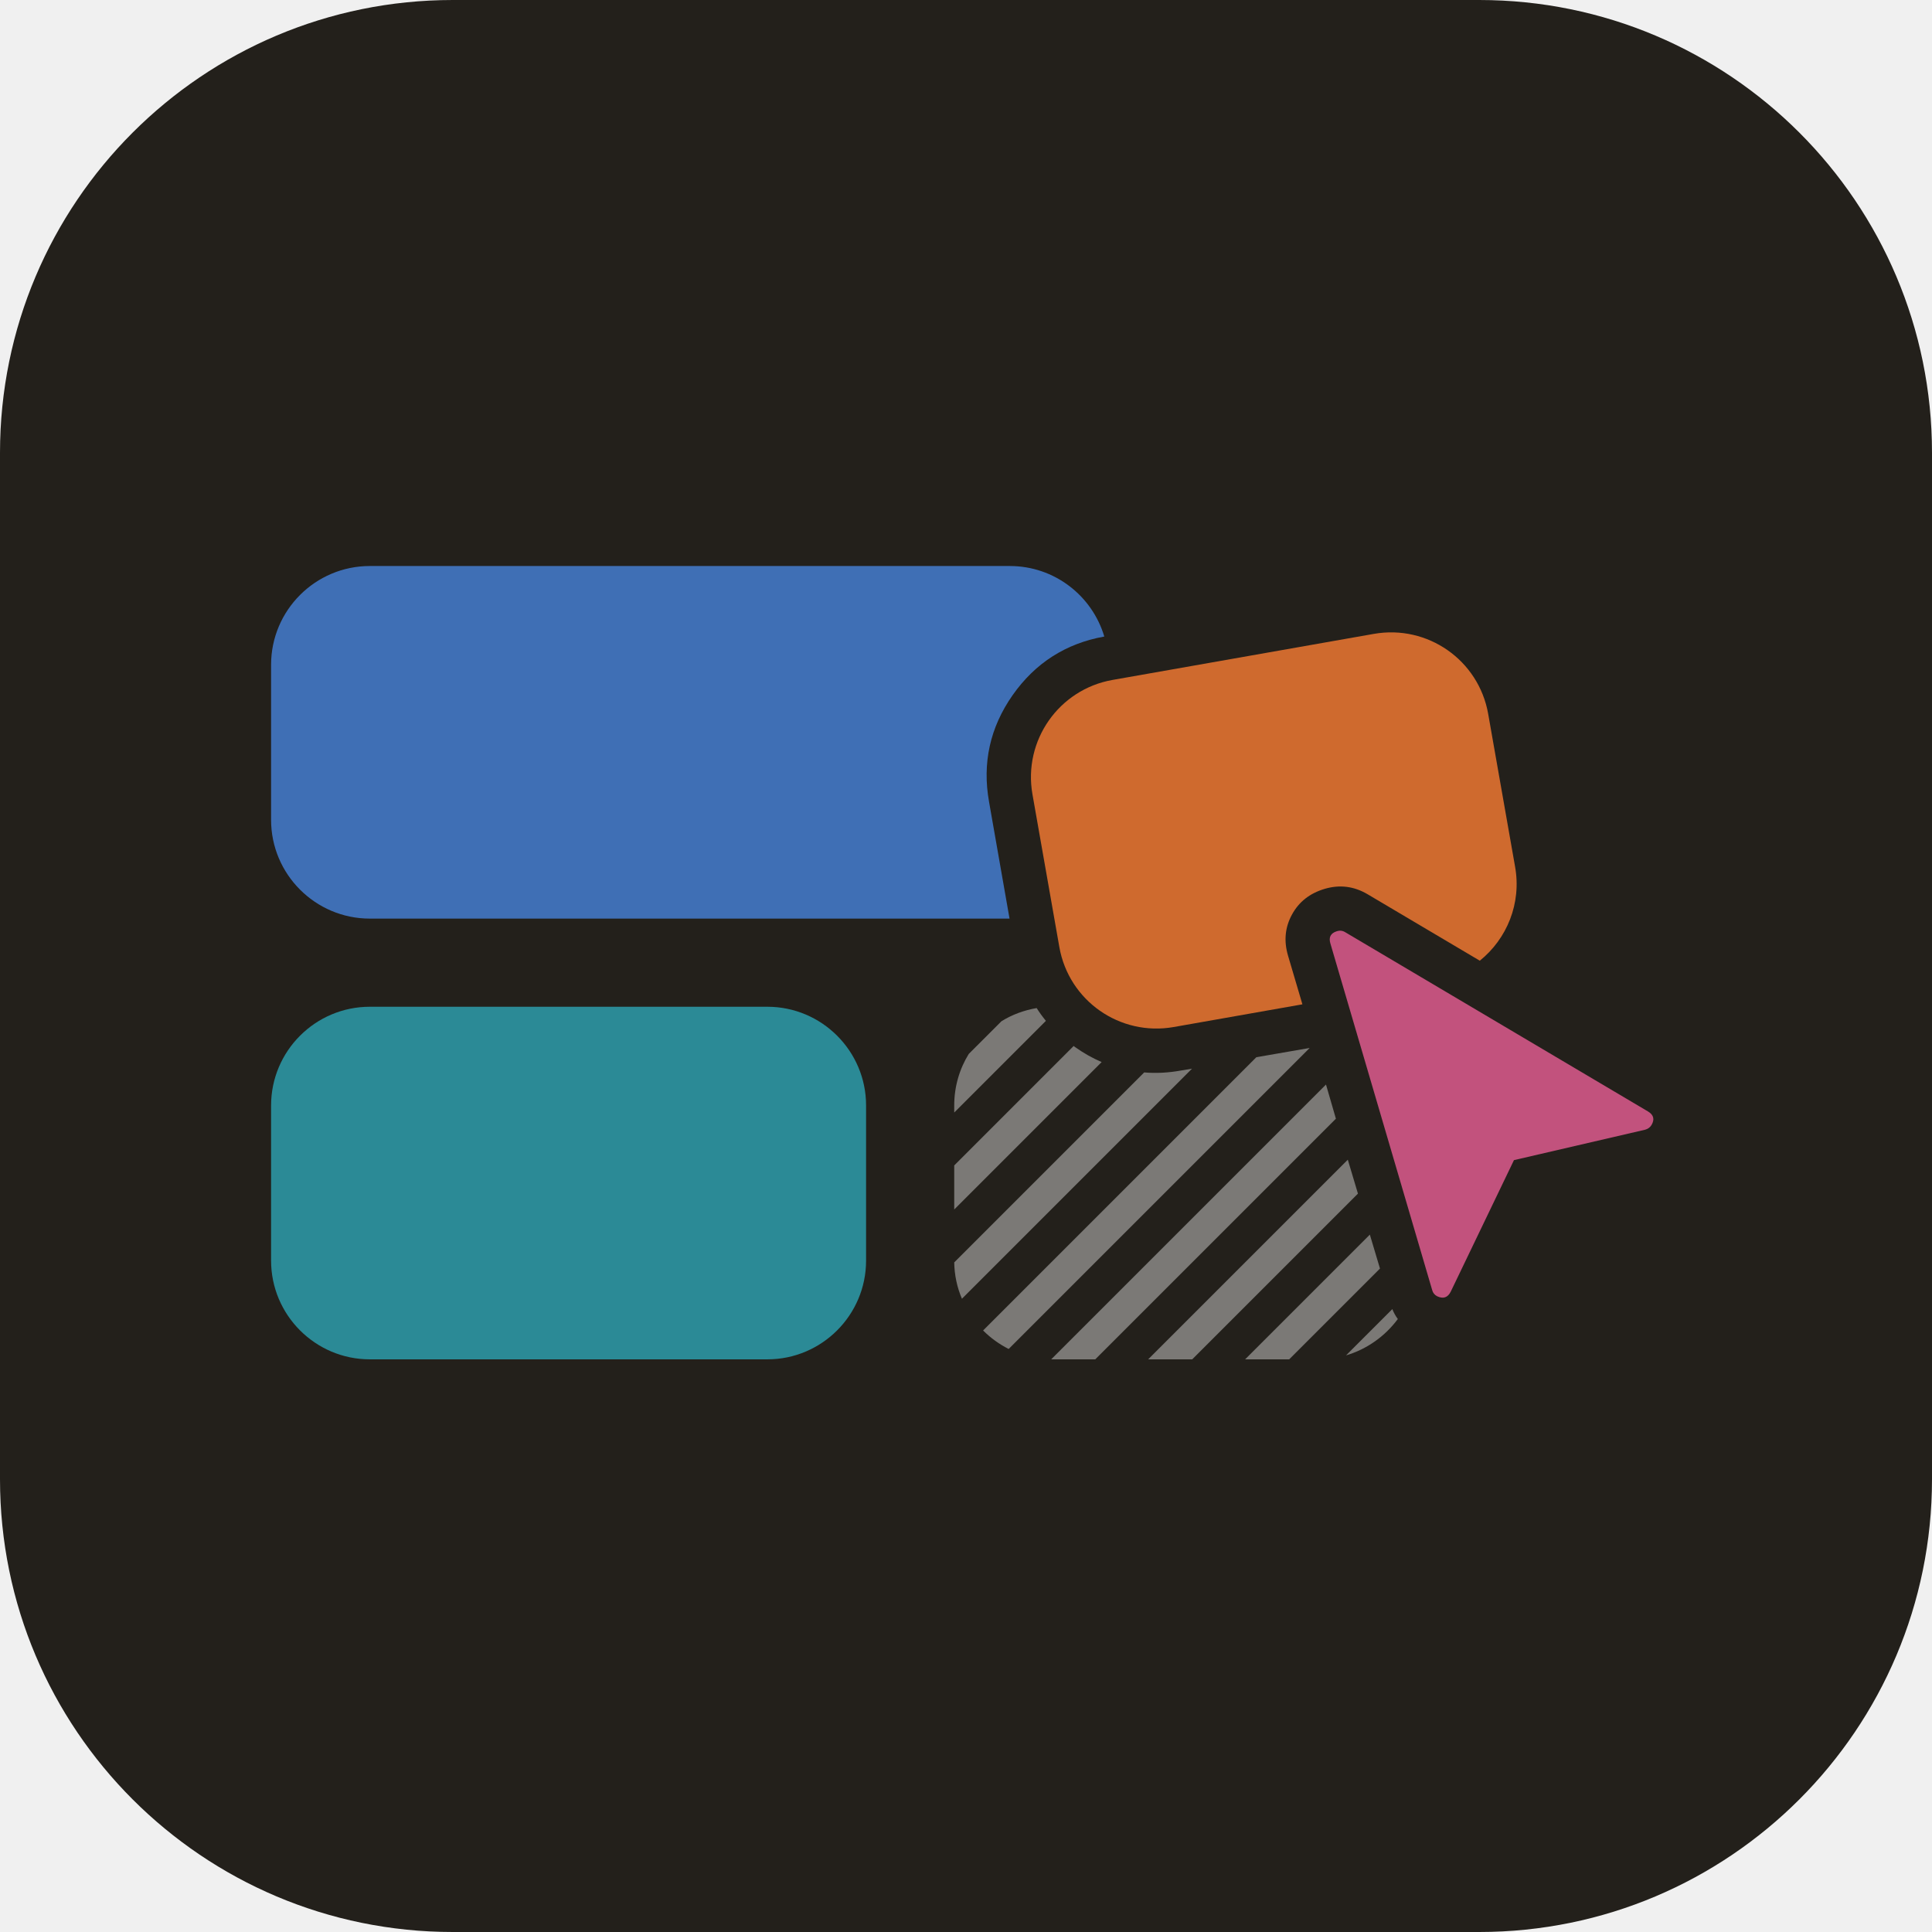
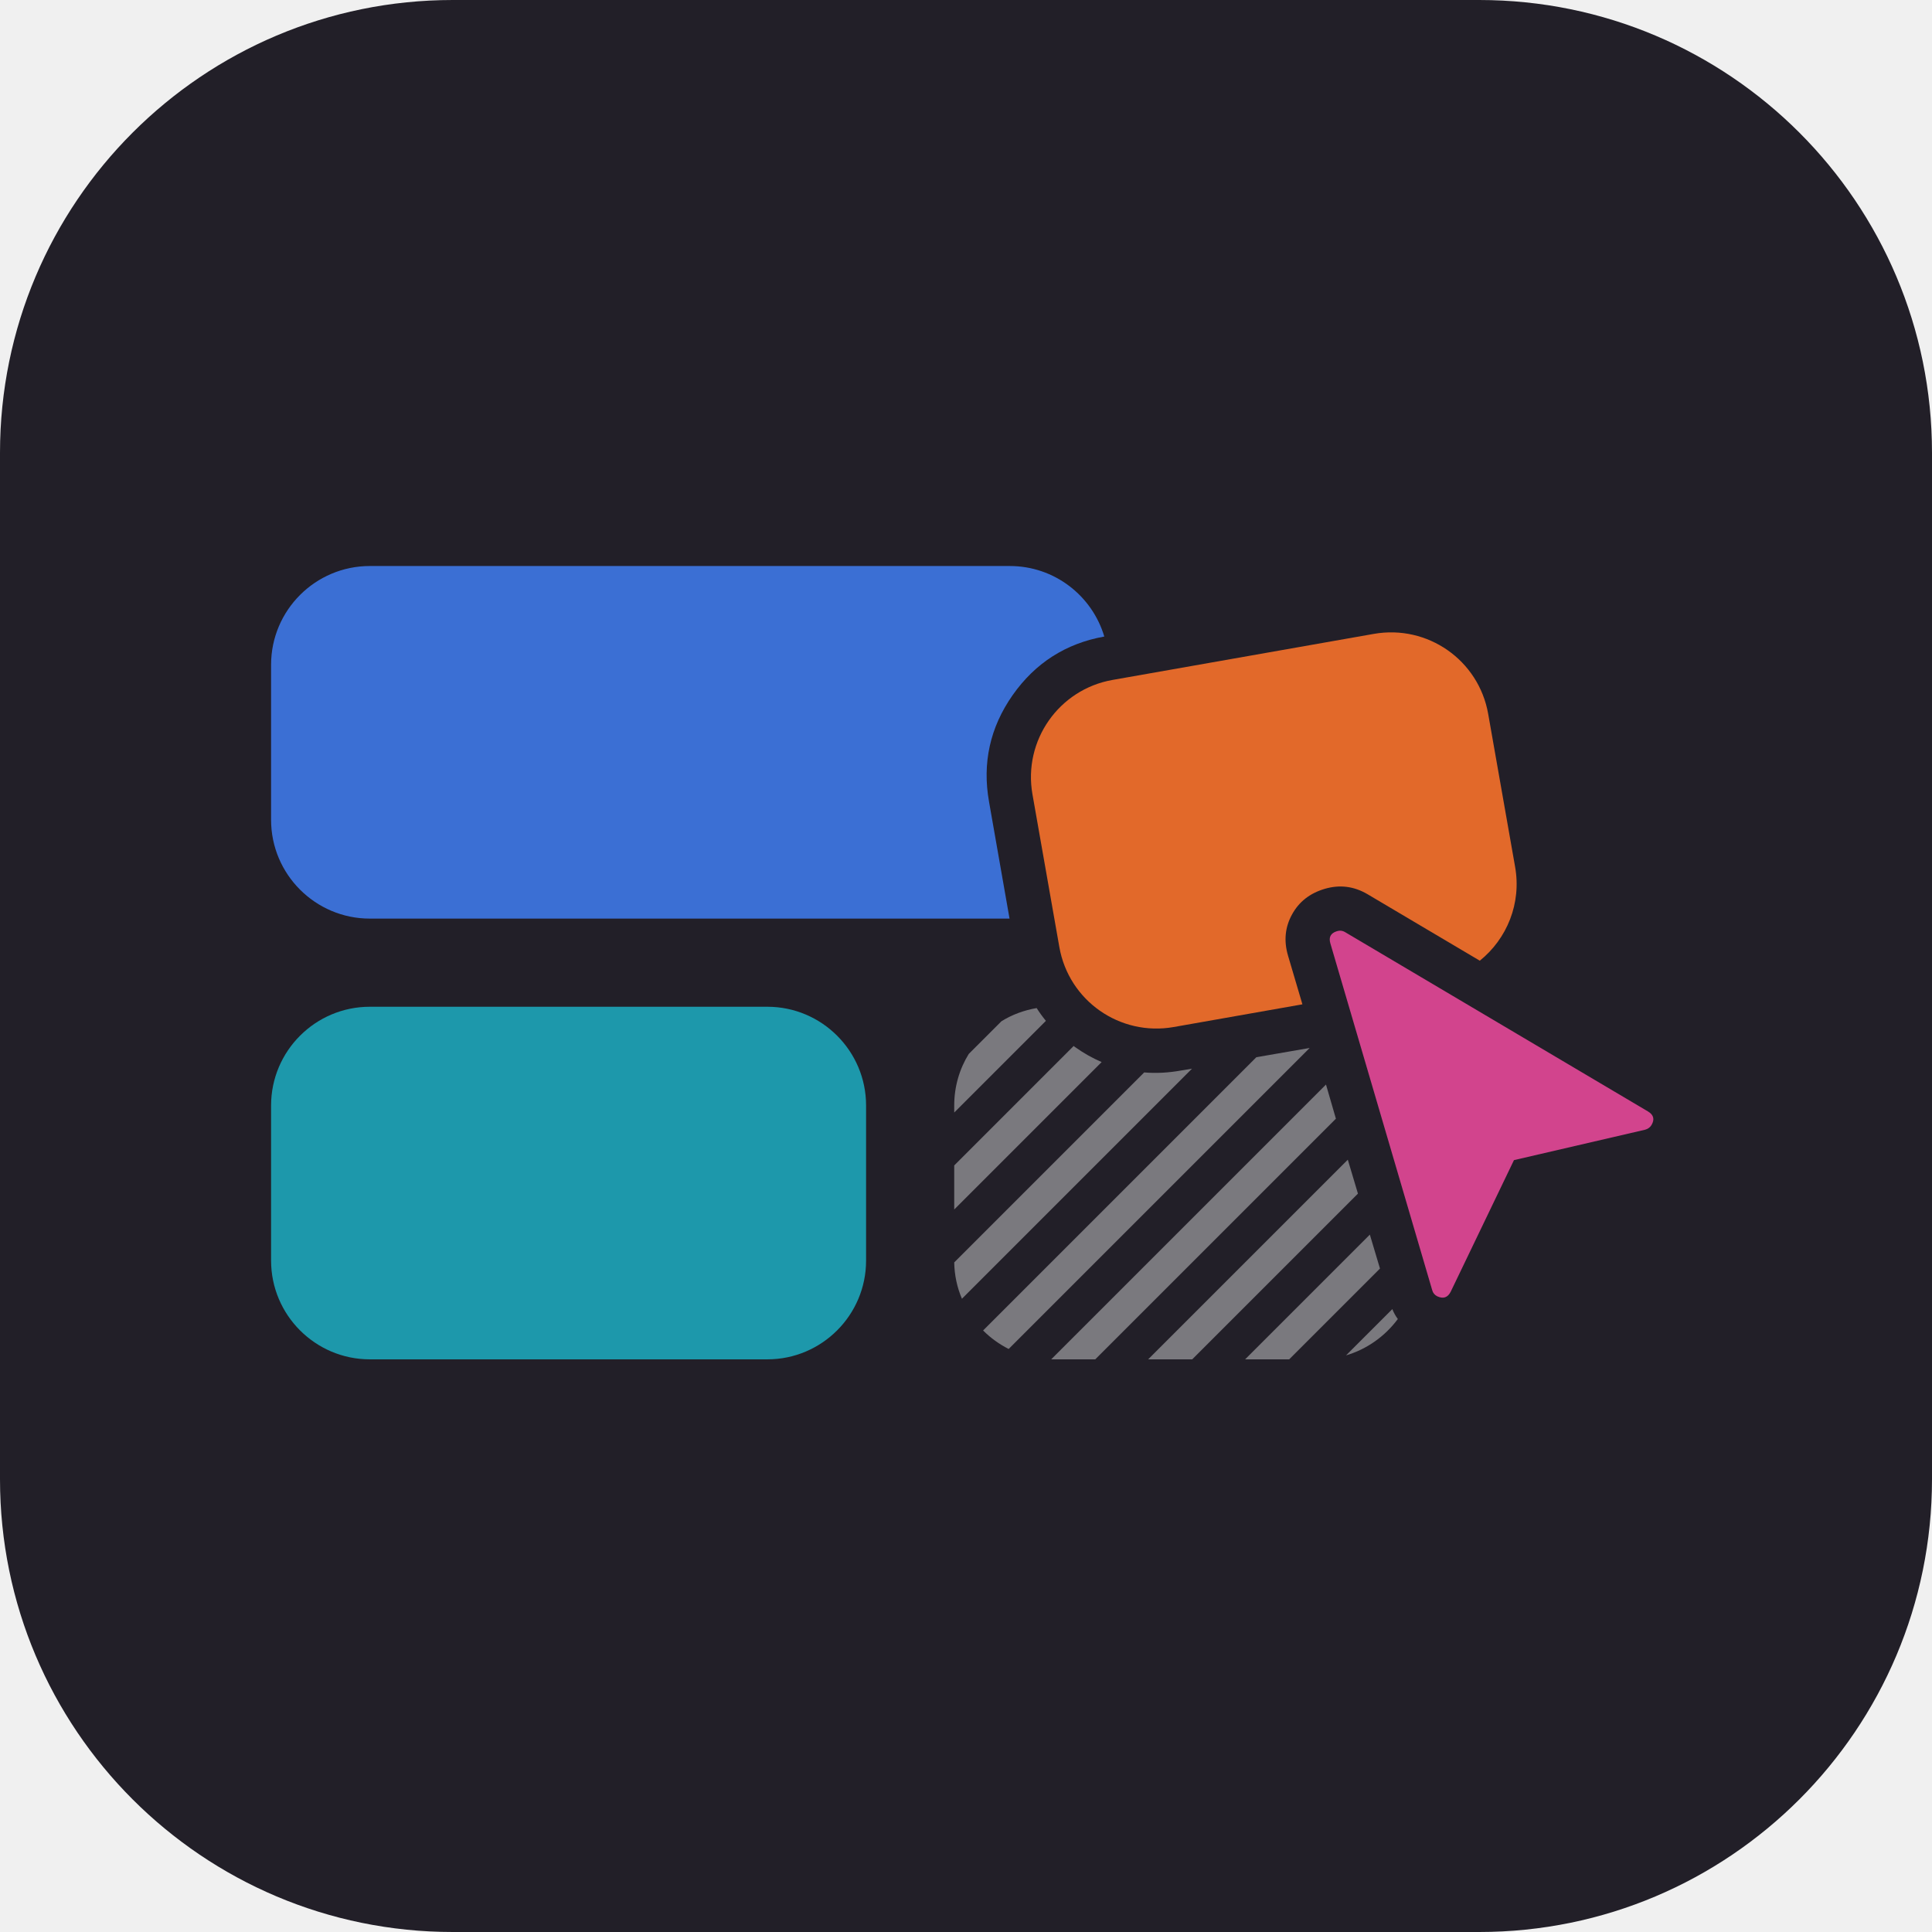
<svg xmlns="http://www.w3.org/2000/svg" viewBox="0 0 64 64" width="256" height="256">
-   <rect x="0" y="0" width="64" height="64" rx="15" fill="#23201b" />
+   <rect x="0" y="0" width="64" height="64" rx="15" fill="#221f28" />
  <g transform="matrix(0.73 0 0 0.73 4.6 8.53)">
-     <path d="M10.48 14H39.52C41.55 14 43.26 15.35 43.81 17.2Q41.19 17.67 39.65 19.86Q38.11 22.06 38.58 24.7L39.51 30H10.48C8.01 30 6 27.99 6 25.52V18.48C6 16.01 8.01 14 10.48 14Z" fill="#3f6fb5" />
-     <path d="M10.48 34H28.52C30.99 34 33 36.01 33 38.48V45.52C33 47.99 30.99 50 28.52 50H10.48C8.01 50 6 47.99 6 45.52V38.48C6 36.01 8.01 34 10.48 34Z" fill="#2b8a96" />
+     <path d="M10.48 14H39.52C41.55 14 43.26 15.35 43.81 17.2Q41.19 17.67 39.65 19.86Q38.11 22.06 38.58 24.7L39.51 30H10.48C8.01 30 6 27.99 6 25.52V18.48C6 16.01 8.01 14 10.48 14Z" fill="#3b6fd4" />
+     <path d="M10.48 34H28.52C30.99 34 33 36.01 33 38.48V45.52C33 47.99 30.99 50 28.52 50H10.48C8.01 50 6 47.99 6 45.52V38.48C6 36.01 8.01 34 10.48 34Z" fill="#1d98ab" />
    <path d="M39.47 49.53C39.04 49.31 38.65 49.03 38.31 48.69L50.71 36.29L53.13 35.87ZM41.48 50C41.45 50 41.43 50 41.4 50L53.87 37.53L54.32 39.08L43.4 50ZM37.35 47.25C37.13 46.74 37.01 46.18 37 45.6L45.62 36.98Q46.44 37.05 47.31 36.89L47.79 36.81ZM45.8 50 54.86 40.94 55.32 42.48 47.8 50ZM37 43.2V41.2L42.42 35.78Q42.44 35.8 42.47 35.82Q43.06 36.24 43.69 36.51ZM50.2 50 55.86 44.34 56.32 45.88 52.2 50ZM40.74 34.06Q40.93 34.36 41.16 34.64L37 38.8V38.48C37 37.62 37.24 36.82 37.66 36.14L39.14 34.66C39.62 34.36 40.16 34.16 40.74 34.06ZM56.88 47.72Q56.98 47.97 57.13 48.17C56.55 48.95 55.73 49.54 54.78 49.82L56.88 47.72Z" fill="#ffffff" fill-opacity="0.4" />
-     <path d="M44.18 19.17 56.04 17.08C58.48 16.65 60.8 18.27 61.23 20.71L62.45 27.64C62.75 29.31 62.08 30.92 60.85 31.91L55.75 28.89Q54.83 28.35 53.81 28.65Q52.8 28.95 52.33 29.81Q51.85 30.68 52.15 31.69L52.8 33.89L46.96 34.92C44.52 35.35 42.2 33.73 41.77 31.29L40.55 24.36C40.12 21.92 41.75 19.6 44.18 19.17Z" fill="#cf6a2e" />
-     <path d="M54.73 30.61 68.48 38.75Q68.87 38.98 68.64 39.37Q68.54 39.53 68.35 39.58L62.4 40.96L59.53 46.93Q59.33 47.33 58.92 47.14Q58.74 47.05 58.69 46.86L54.07 31.13Q53.94 30.7 54.37 30.57Q54.56 30.51 54.73 30.61Z" fill="#c2527d" />
+     <path d="M44.18 19.17 56.04 17.08C58.48 16.65 60.8 18.27 61.23 20.71L62.45 27.64C62.75 29.31 62.08 30.92 60.85 31.91L55.75 28.89Q54.83 28.35 53.81 28.65Q52.8 28.95 52.33 29.81Q51.85 30.68 52.15 31.69L52.8 33.89L46.96 34.92C44.52 35.35 42.2 33.73 41.77 31.29L40.55 24.36C40.12 21.92 41.75 19.6 44.18 19.17Z" fill="#e2692a" />
+     <path d="M54.73 30.61 68.48 38.75Q68.87 38.98 68.64 39.37Q68.54 39.53 68.35 39.58L62.4 40.96L59.53 46.93Q59.33 47.33 58.92 47.14Q58.74 47.05 58.69 46.86L54.07 31.13Q53.94 30.7 54.37 30.57Q54.56 30.51 54.73 30.61Z" fill="#d2448d" />
  </g>
</svg>
